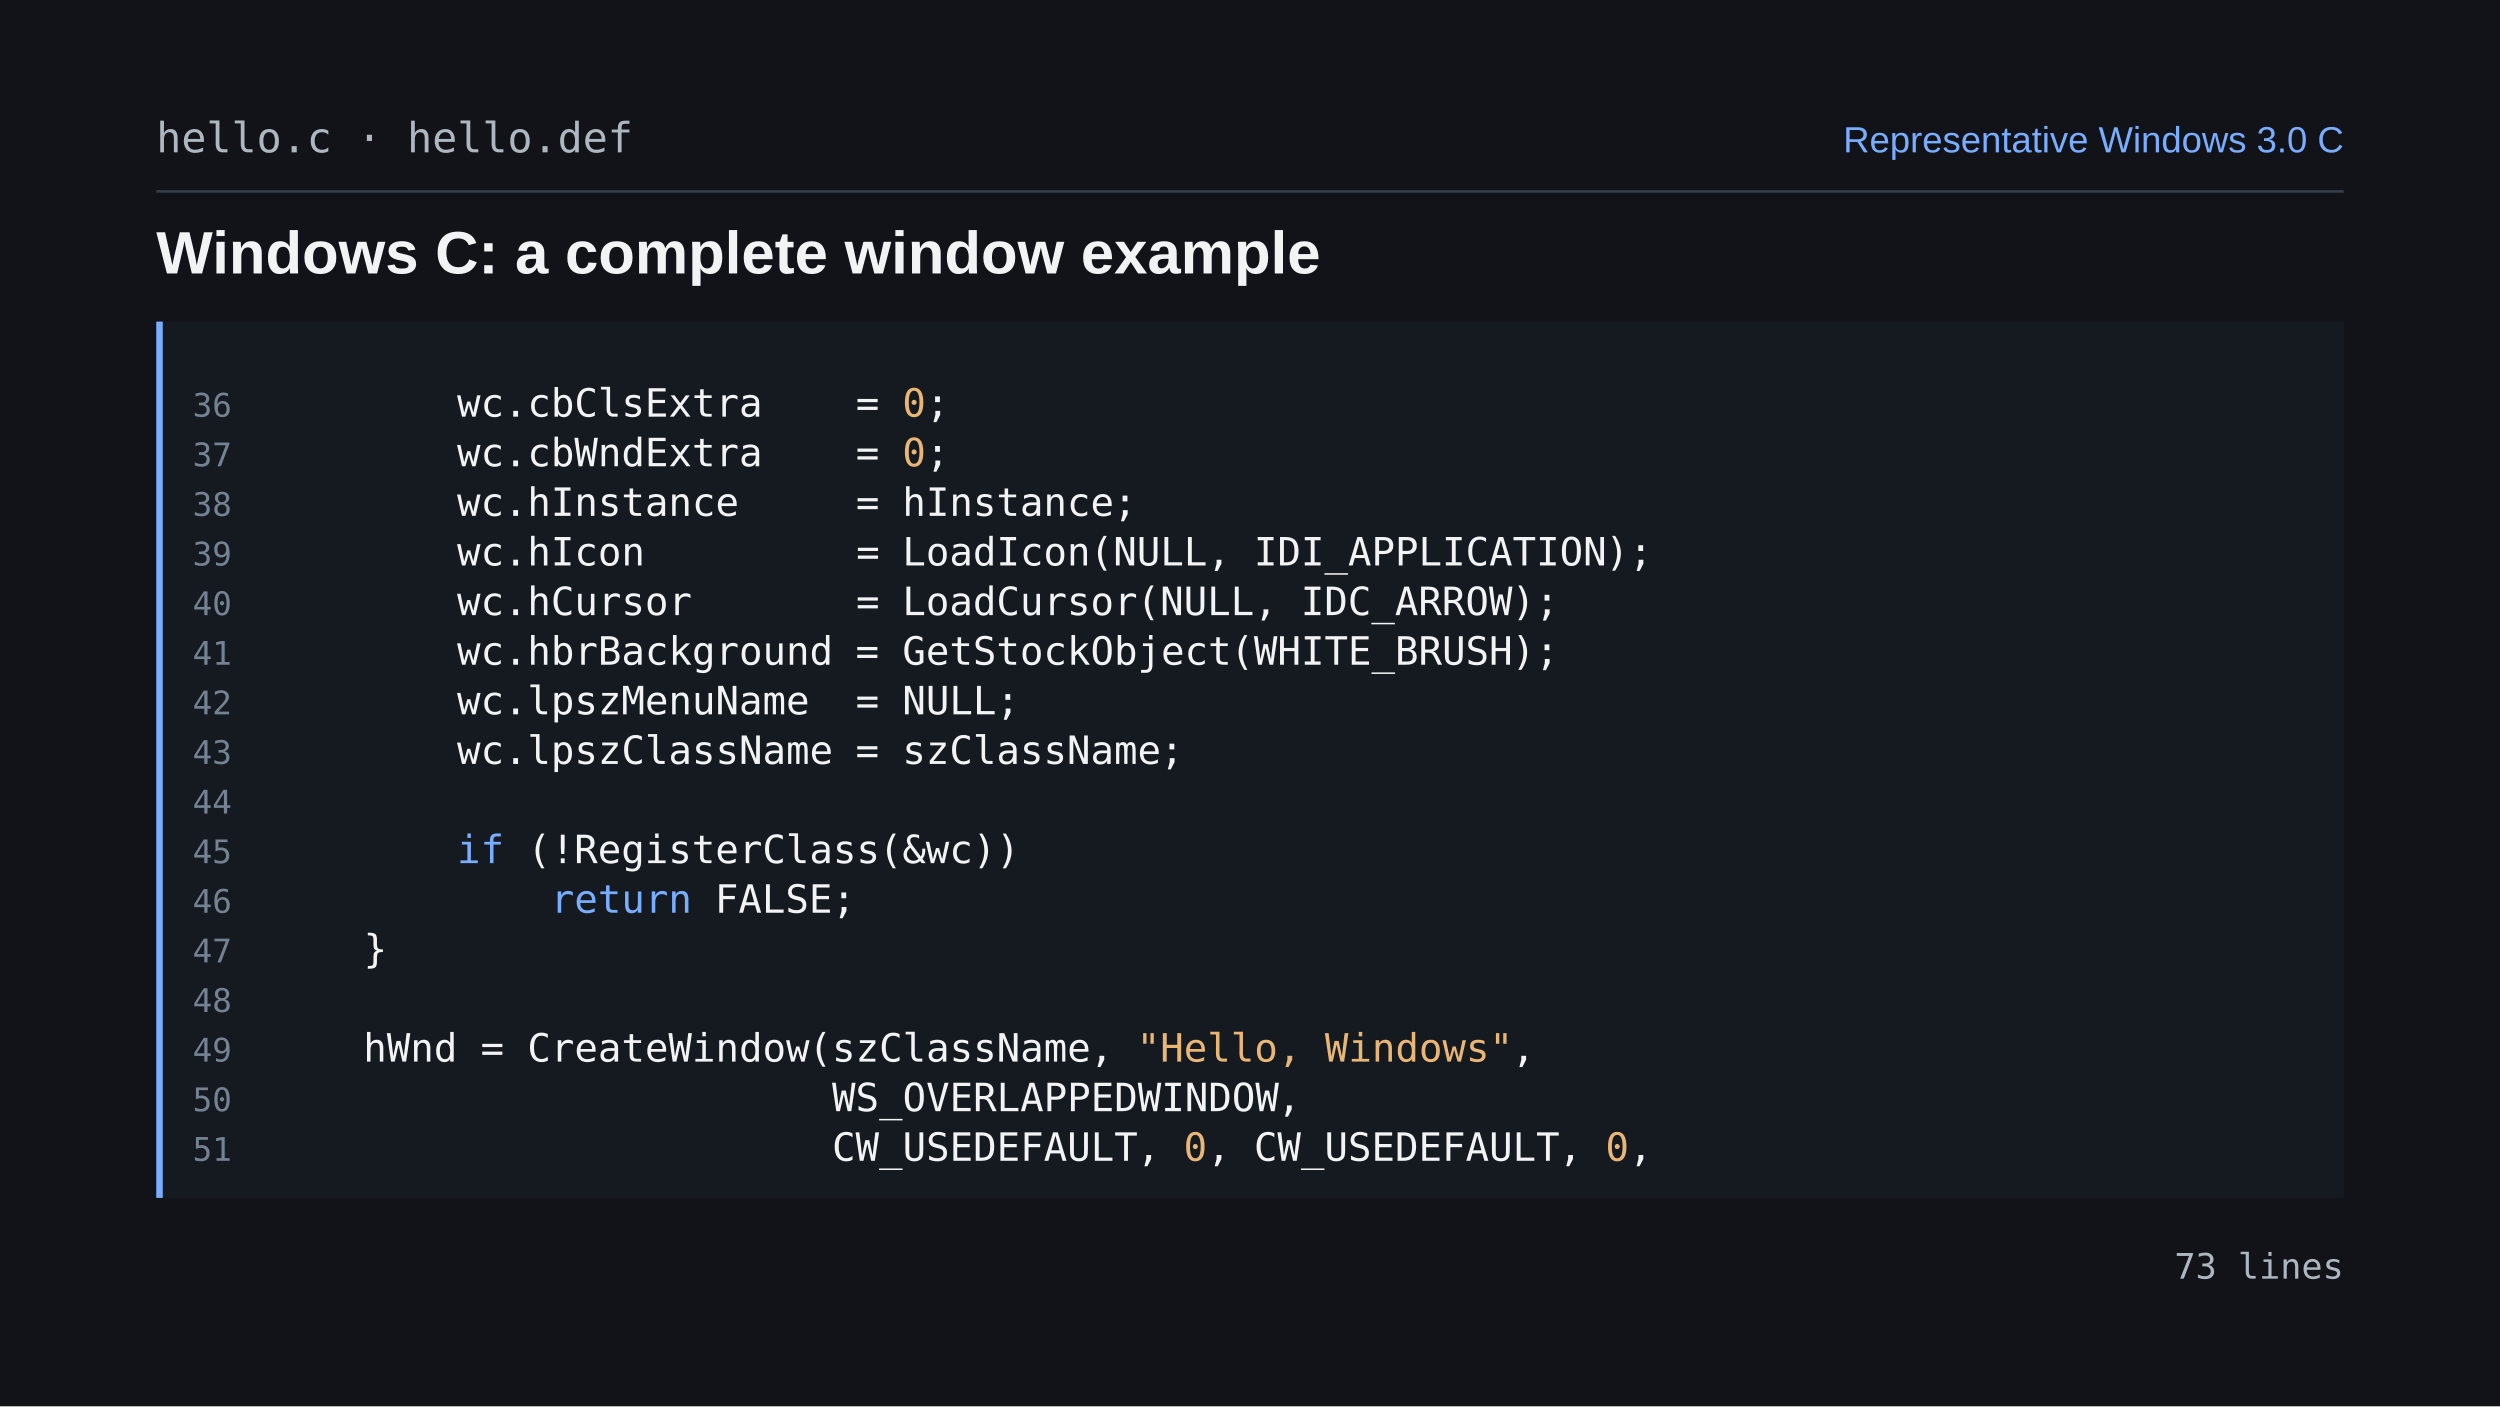
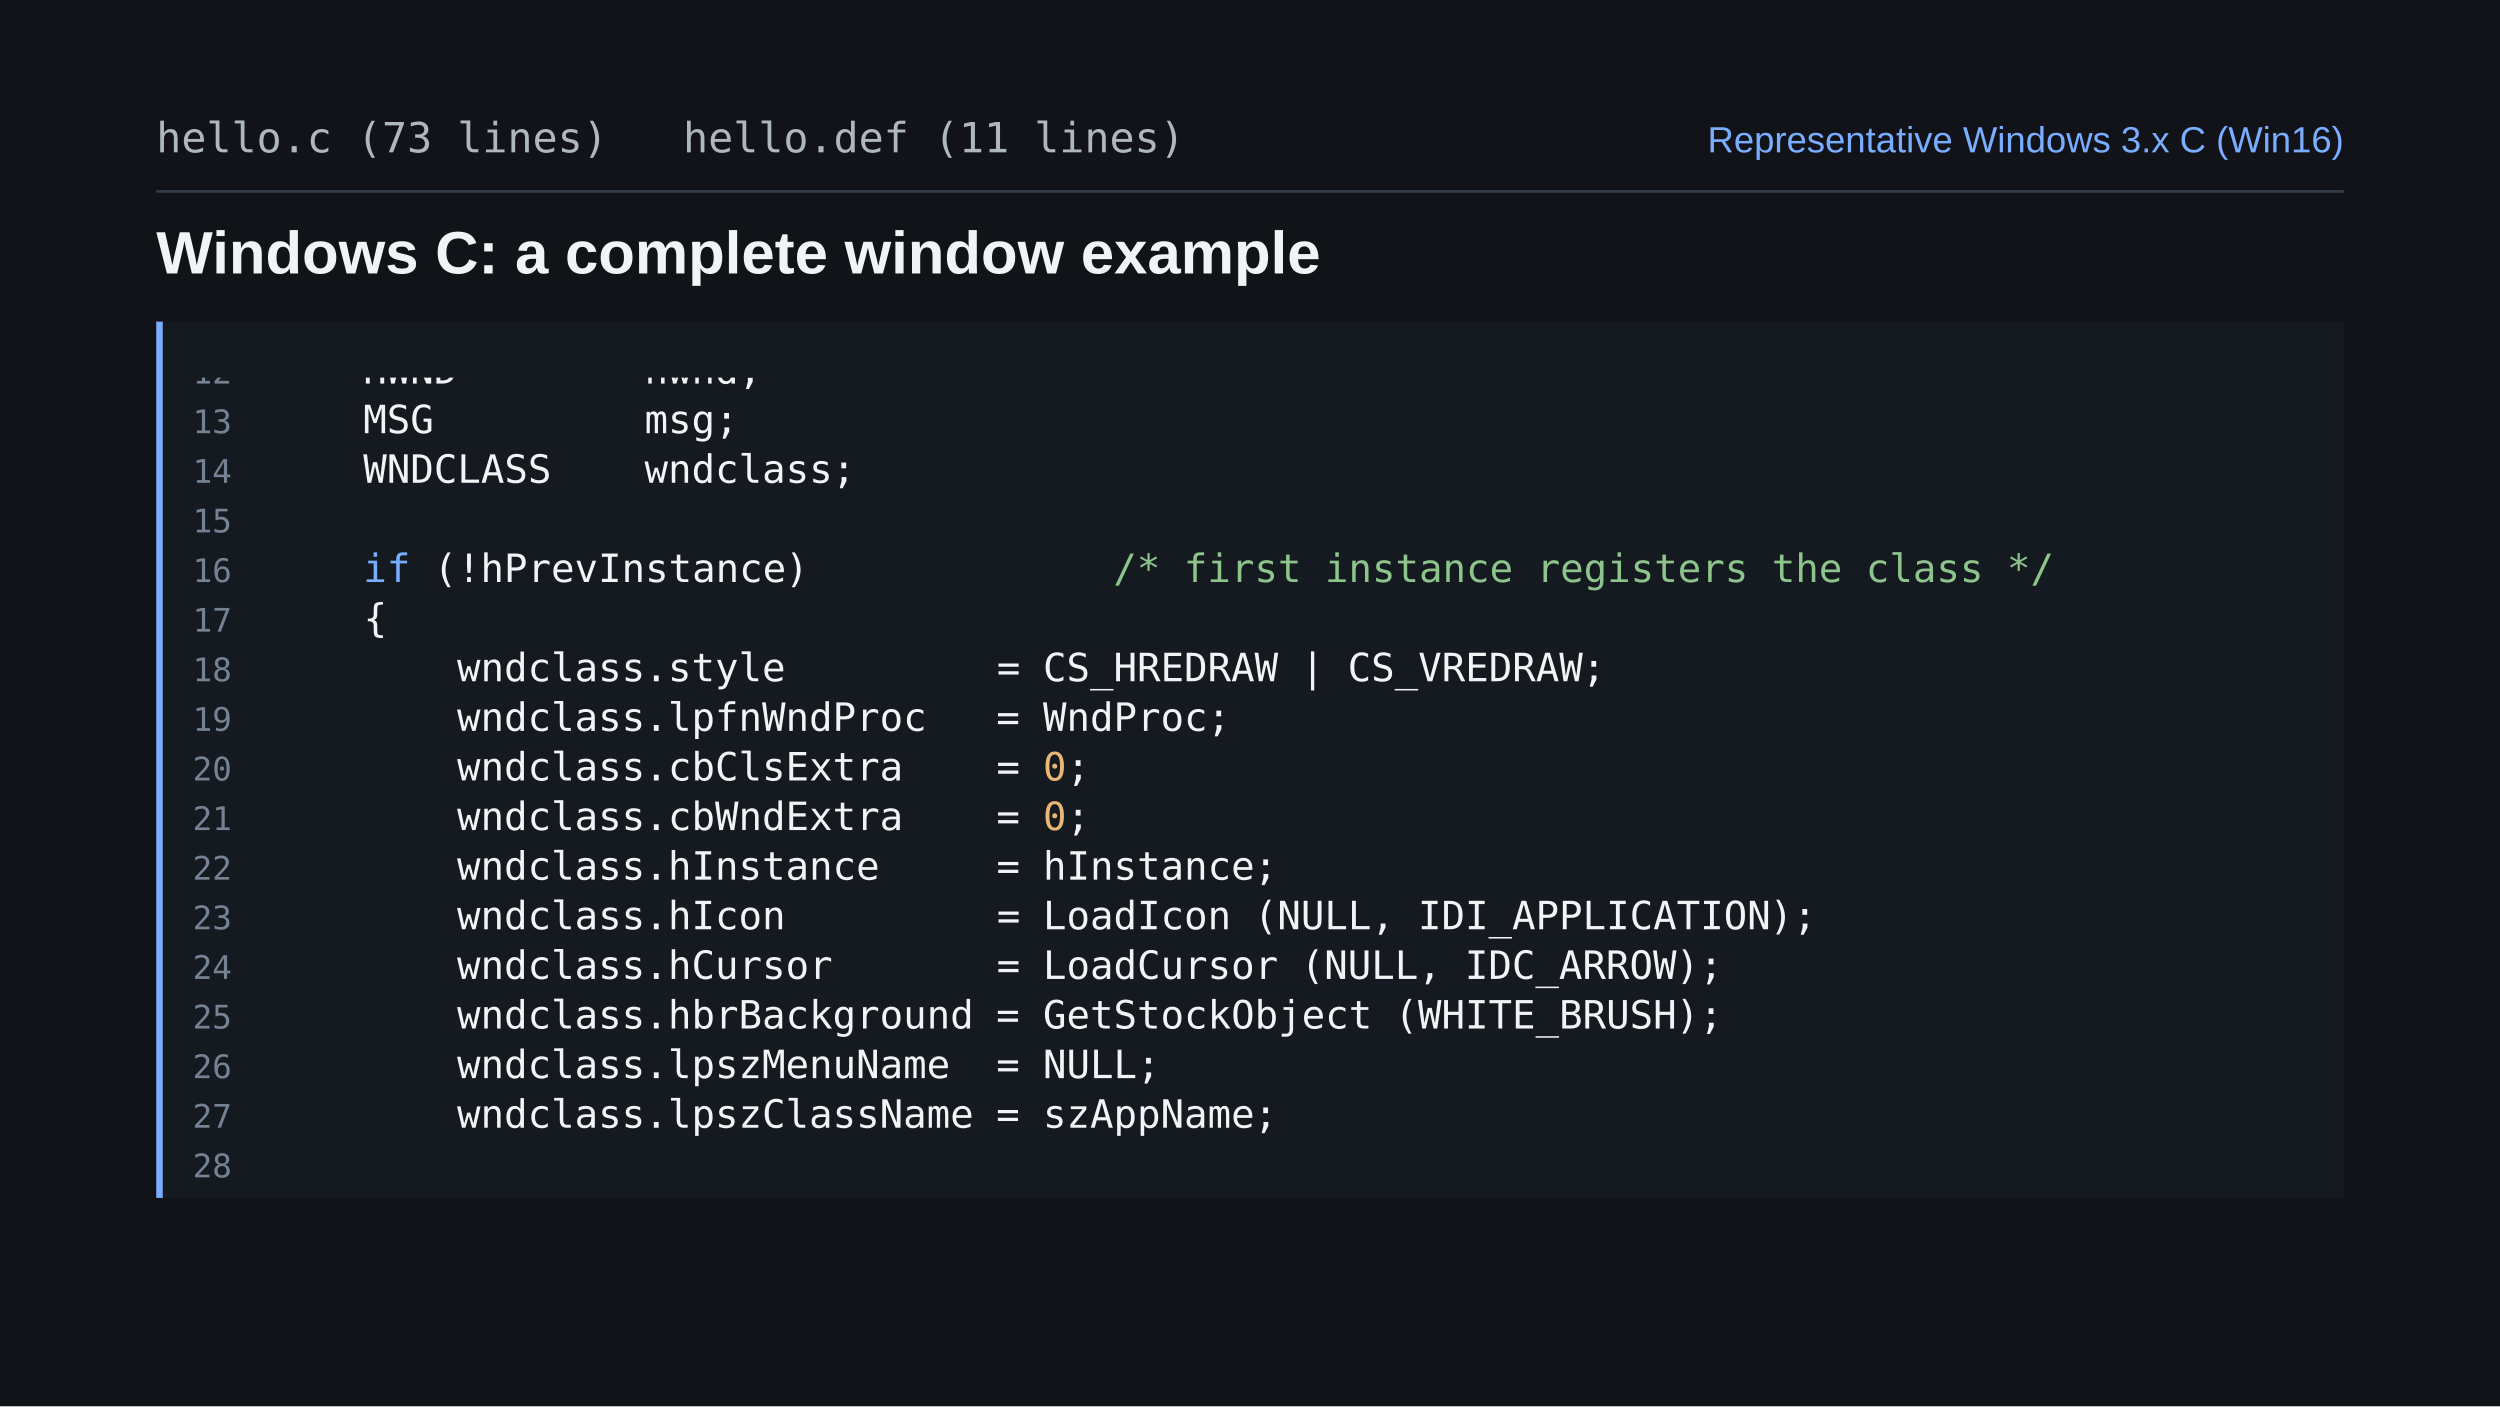
<svg xmlns="http://www.w3.org/2000/svg" width="1920" height="1080" viewBox="0 0 1920 1080" role="img">
  <defs>
    <pattern id="back" width="12" height="12" patternUnits="userSpaceOnUse">
      <path d="M0 6L6 0L12 6L6 12Z" fill="none" stroke="#8fa1c5" stroke-width="1" />
    </pattern>
    <pattern id="felt" width="10" height="10" patternUnits="userSpaceOnUse">
      <path d="M1 2h1M6 7h1" stroke="#ffffff" stroke-opacity=".035" />
    </pattern>
  </defs>
  <rect x="0.00" y="0.00" width="1920.00" height="1080.00" rx="0" fill="#111318" />
-   <text x="120.00" y="117.00" font-family="DejaVu Sans Mono" font-size="32" font-weight="400" fill="#aeb6bf" text-anchor="start" opacity="1" xml:space="preserve">hello.c · hello.def</text>
-   <text x="1800.00" y="117.00" font-family="Liberation Sans" font-size="28" font-weight="400" fill="#79adff" text-anchor="end" opacity="1" xml:space="preserve">Representative Windows 3.0 C</text>
+   <text x="120.00" y="117.00" font-family="DejaVu Sans Mono" font-size="32" font-weight="400" fill="#aeb6bf" text-anchor="start" opacity="1" xml:space="preserve">hello.c (73 lines)   hello.def (11 lines)</text>
+   <text x="1800.00" y="117.00" font-family="Liberation Sans" font-size="28" font-weight="400" fill="#79adff" text-anchor="end" opacity="1" xml:space="preserve">Representative Windows 3.x C (Win16)</text>
  <path d="M120.00 147.00L1800.00 147.00" fill="none" stroke="#343d48" stroke-width="2" />
  <text x="120.00" y="210.00" font-family="Liberation Sans" font-size="46" font-weight="700" fill="#f1f3f5" text-anchor="start" opacity="1" xml:space="preserve">Windows C: a complete window example</text>
  <rect x="120.00" y="247.00" width="1680.00" height="673.00" rx="0" fill="#151a20" />
  <rect x="120.00" y="247.00" width="5.00" height="673.00" rx="0" fill="#79adff" />
-   <text x="163.00" y="320.00" font-family="DejaVu Sans Mono" font-size="25" font-weight="400" fill="#748293" text-anchor="middle" opacity="1" xml:space="preserve">36</text>
-   <text x="207.00" y="320.00" font-family="DejaVu Sans Mono" font-size="30" font-weight="400" fill="#f1f3f5" text-anchor="start" opacity="1" xml:space="preserve">        </text>
-   <text x="351.00" y="320.00" font-family="DejaVu Sans Mono" font-size="30" font-weight="400" fill="#f1f3f5" text-anchor="start" opacity="1" xml:space="preserve">wc</text>
-   <text x="387.00" y="320.00" font-family="DejaVu Sans Mono" font-size="30" font-weight="400" fill="#f1f3f5" text-anchor="start" opacity="1" xml:space="preserve">.</text>
-   <text x="405.00" y="320.00" font-family="DejaVu Sans Mono" font-size="30" font-weight="400" fill="#f1f3f5" text-anchor="start" opacity="1" xml:space="preserve">cbClsExtra</text>
-   <text x="585.00" y="320.00" font-family="DejaVu Sans Mono" font-size="30" font-weight="400" fill="#f1f3f5" text-anchor="start" opacity="1" xml:space="preserve">    = </text>
-   <text x="693.00" y="320.00" font-family="DejaVu Sans Mono" font-size="30" font-weight="400" fill="#eab676" text-anchor="start" opacity="1" xml:space="preserve">0</text>
-   <text x="711.00" y="320.00" font-family="DejaVu Sans Mono" font-size="30" font-weight="400" fill="#f1f3f5" text-anchor="start" opacity="1" xml:space="preserve">;</text>
-   <text x="163.00" y="358.10" font-family="DejaVu Sans Mono" font-size="25" font-weight="400" fill="#748293" text-anchor="middle" opacity="1" xml:space="preserve">37</text>
-   <text x="207.00" y="358.10" font-family="DejaVu Sans Mono" font-size="30" font-weight="400" fill="#f1f3f5" text-anchor="start" opacity="1" xml:space="preserve">        </text>
-   <text x="351.00" y="358.10" font-family="DejaVu Sans Mono" font-size="30" font-weight="400" fill="#f1f3f5" text-anchor="start" opacity="1" xml:space="preserve">wc</text>
-   <text x="387.00" y="358.10" font-family="DejaVu Sans Mono" font-size="30" font-weight="400" fill="#f1f3f5" text-anchor="start" opacity="1" xml:space="preserve">.</text>
-   <text x="405.00" y="358.10" font-family="DejaVu Sans Mono" font-size="30" font-weight="400" fill="#f1f3f5" text-anchor="start" opacity="1" xml:space="preserve">cbWndExtra</text>
-   <text x="585.00" y="358.10" font-family="DejaVu Sans Mono" font-size="30" font-weight="400" fill="#f1f3f5" text-anchor="start" opacity="1" xml:space="preserve">    = </text>
-   <text x="693.00" y="358.10" font-family="DejaVu Sans Mono" font-size="30" font-weight="400" fill="#eab676" text-anchor="start" opacity="1" xml:space="preserve">0</text>
-   <text x="711.00" y="358.10" font-family="DejaVu Sans Mono" font-size="30" font-weight="400" fill="#f1f3f5" text-anchor="start" opacity="1" xml:space="preserve">;</text>
-   <text x="163.00" y="396.20" font-family="DejaVu Sans Mono" font-size="25" font-weight="400" fill="#748293" text-anchor="middle" opacity="1" xml:space="preserve">38</text>
-   <text x="207.00" y="396.20" font-family="DejaVu Sans Mono" font-size="30" font-weight="400" fill="#f1f3f5" text-anchor="start" opacity="1" xml:space="preserve">        </text>
-   <text x="351.00" y="396.20" font-family="DejaVu Sans Mono" font-size="30" font-weight="400" fill="#f1f3f5" text-anchor="start" opacity="1" xml:space="preserve">wc</text>
-   <text x="387.00" y="396.20" font-family="DejaVu Sans Mono" font-size="30" font-weight="400" fill="#f1f3f5" text-anchor="start" opacity="1" xml:space="preserve">.</text>
-   <text x="405.00" y="396.20" font-family="DejaVu Sans Mono" font-size="30" font-weight="400" fill="#f1f3f5" text-anchor="start" opacity="1" xml:space="preserve">hInstance</text>
-   <text x="567.00" y="396.20" font-family="DejaVu Sans Mono" font-size="30" font-weight="400" fill="#f1f3f5" text-anchor="start" opacity="1" xml:space="preserve">     = </text>
-   <text x="693.00" y="396.20" font-family="DejaVu Sans Mono" font-size="30" font-weight="400" fill="#f1f3f5" text-anchor="start" opacity="1" xml:space="preserve">hInstance</text>
-   <text x="855.00" y="396.20" font-family="DejaVu Sans Mono" font-size="30" font-weight="400" fill="#f1f3f5" text-anchor="start" opacity="1" xml:space="preserve">;</text>
-   <text x="163.00" y="434.30" font-family="DejaVu Sans Mono" font-size="25" font-weight="400" fill="#748293" text-anchor="middle" opacity="1" xml:space="preserve">39</text>
-   <text x="207.00" y="434.30" font-family="DejaVu Sans Mono" font-size="30" font-weight="400" fill="#f1f3f5" text-anchor="start" opacity="1" xml:space="preserve">        </text>
-   <text x="351.00" y="434.30" font-family="DejaVu Sans Mono" font-size="30" font-weight="400" fill="#f1f3f5" text-anchor="start" opacity="1" xml:space="preserve">wc</text>
-   <text x="387.00" y="434.30" font-family="DejaVu Sans Mono" font-size="30" font-weight="400" fill="#f1f3f5" text-anchor="start" opacity="1" xml:space="preserve">.</text>
-   <text x="405.00" y="434.30" font-family="DejaVu Sans Mono" font-size="30" font-weight="400" fill="#f1f3f5" text-anchor="start" opacity="1" xml:space="preserve">hIcon</text>
-   <text x="495.00" y="434.30" font-family="DejaVu Sans Mono" font-size="30" font-weight="400" fill="#f1f3f5" text-anchor="start" opacity="1" xml:space="preserve">         = </text>
-   <text x="693.00" y="434.30" font-family="DejaVu Sans Mono" font-size="30" font-weight="400" fill="#f1f3f5" text-anchor="start" opacity="1" xml:space="preserve">LoadIcon</text>
-   <text x="837.00" y="434.30" font-family="DejaVu Sans Mono" font-size="30" font-weight="400" fill="#f1f3f5" text-anchor="start" opacity="1" xml:space="preserve">(</text>
-   <text x="855.00" y="434.30" font-family="DejaVu Sans Mono" font-size="30" font-weight="400" fill="#f1f3f5" text-anchor="start" opacity="1" xml:space="preserve">NULL</text>
-   <text x="927.00" y="434.30" font-family="DejaVu Sans Mono" font-size="30" font-weight="400" fill="#f1f3f5" text-anchor="start" opacity="1" xml:space="preserve">, </text>
-   <text x="963.00" y="434.30" font-family="DejaVu Sans Mono" font-size="30" font-weight="400" fill="#f1f3f5" text-anchor="start" opacity="1" xml:space="preserve">IDI_APPLICATION</text>
-   <text x="1233.00" y="434.30" font-family="DejaVu Sans Mono" font-size="30" font-weight="400" fill="#f1f3f5" text-anchor="start" opacity="1" xml:space="preserve">);</text>
-   <text x="163.00" y="472.40" font-family="DejaVu Sans Mono" font-size="25" font-weight="400" fill="#748293" text-anchor="middle" opacity="1" xml:space="preserve">40</text>
-   <text x="207.00" y="472.40" font-family="DejaVu Sans Mono" font-size="30" font-weight="400" fill="#f1f3f5" text-anchor="start" opacity="1" xml:space="preserve">        </text>
-   <text x="351.00" y="472.40" font-family="DejaVu Sans Mono" font-size="30" font-weight="400" fill="#f1f3f5" text-anchor="start" opacity="1" xml:space="preserve">wc</text>
-   <text x="387.00" y="472.40" font-family="DejaVu Sans Mono" font-size="30" font-weight="400" fill="#f1f3f5" text-anchor="start" opacity="1" xml:space="preserve">.</text>
-   <text x="405.00" y="472.40" font-family="DejaVu Sans Mono" font-size="30" font-weight="400" fill="#f1f3f5" text-anchor="start" opacity="1" xml:space="preserve">hCursor</text>
-   <text x="531.00" y="472.40" font-family="DejaVu Sans Mono" font-size="30" font-weight="400" fill="#f1f3f5" text-anchor="start" opacity="1" xml:space="preserve">       = </text>
-   <text x="693.00" y="472.40" font-family="DejaVu Sans Mono" font-size="30" font-weight="400" fill="#f1f3f5" text-anchor="start" opacity="1" xml:space="preserve">LoadCursor</text>
-   <text x="873.00" y="472.40" font-family="DejaVu Sans Mono" font-size="30" font-weight="400" fill="#f1f3f5" text-anchor="start" opacity="1" xml:space="preserve">(</text>
-   <text x="891.00" y="472.40" font-family="DejaVu Sans Mono" font-size="30" font-weight="400" fill="#f1f3f5" text-anchor="start" opacity="1" xml:space="preserve">NULL</text>
-   <text x="963.00" y="472.40" font-family="DejaVu Sans Mono" font-size="30" font-weight="400" fill="#f1f3f5" text-anchor="start" opacity="1" xml:space="preserve">, </text>
-   <text x="999.00" y="472.40" font-family="DejaVu Sans Mono" font-size="30" font-weight="400" fill="#f1f3f5" text-anchor="start" opacity="1" xml:space="preserve">IDC_ARROW</text>
-   <text x="1161.00" y="472.40" font-family="DejaVu Sans Mono" font-size="30" font-weight="400" fill="#f1f3f5" text-anchor="start" opacity="1" xml:space="preserve">);</text>
-   <text x="163.00" y="510.50" font-family="DejaVu Sans Mono" font-size="25" font-weight="400" fill="#748293" text-anchor="middle" opacity="1" xml:space="preserve">41</text>
-   <text x="207.00" y="510.50" font-family="DejaVu Sans Mono" font-size="30" font-weight="400" fill="#f1f3f5" text-anchor="start" opacity="1" xml:space="preserve">        </text>
-   <text x="351.00" y="510.50" font-family="DejaVu Sans Mono" font-size="30" font-weight="400" fill="#f1f3f5" text-anchor="start" opacity="1" xml:space="preserve">wc</text>
-   <text x="387.00" y="510.50" font-family="DejaVu Sans Mono" font-size="30" font-weight="400" fill="#f1f3f5" text-anchor="start" opacity="1" xml:space="preserve">.</text>
-   <text x="405.00" y="510.50" font-family="DejaVu Sans Mono" font-size="30" font-weight="400" fill="#f1f3f5" text-anchor="start" opacity="1" xml:space="preserve">hbrBackground</text>
-   <text x="639.00" y="510.50" font-family="DejaVu Sans Mono" font-size="30" font-weight="400" fill="#f1f3f5" text-anchor="start" opacity="1" xml:space="preserve"> = </text>
-   <text x="693.00" y="510.50" font-family="DejaVu Sans Mono" font-size="30" font-weight="400" fill="#f1f3f5" text-anchor="start" opacity="1" xml:space="preserve">GetStockObject</text>
-   <text x="945.00" y="510.50" font-family="DejaVu Sans Mono" font-size="30" font-weight="400" fill="#f1f3f5" text-anchor="start" opacity="1" xml:space="preserve">(</text>
-   <text x="963.00" y="510.50" font-family="DejaVu Sans Mono" font-size="30" font-weight="400" fill="#f1f3f5" text-anchor="start" opacity="1" xml:space="preserve">WHITE_BRUSH</text>
-   <text x="1161.00" y="510.50" font-family="DejaVu Sans Mono" font-size="30" font-weight="400" fill="#f1f3f5" text-anchor="start" opacity="1" xml:space="preserve">);</text>
-   <text x="163.00" y="548.60" font-family="DejaVu Sans Mono" font-size="25" font-weight="400" fill="#748293" text-anchor="middle" opacity="1" xml:space="preserve">42</text>
-   <text x="207.00" y="548.60" font-family="DejaVu Sans Mono" font-size="30" font-weight="400" fill="#f1f3f5" text-anchor="start" opacity="1" xml:space="preserve">        </text>
-   <text x="351.00" y="548.60" font-family="DejaVu Sans Mono" font-size="30" font-weight="400" fill="#f1f3f5" text-anchor="start" opacity="1" xml:space="preserve">wc</text>
-   <text x="387.00" y="548.60" font-family="DejaVu Sans Mono" font-size="30" font-weight="400" fill="#f1f3f5" text-anchor="start" opacity="1" xml:space="preserve">.</text>
-   <text x="405.00" y="548.60" font-family="DejaVu Sans Mono" font-size="30" font-weight="400" fill="#f1f3f5" text-anchor="start" opacity="1" xml:space="preserve">lpszMenuName</text>
-   <text x="621.00" y="548.60" font-family="DejaVu Sans Mono" font-size="30" font-weight="400" fill="#f1f3f5" text-anchor="start" opacity="1" xml:space="preserve">  = </text>
-   <text x="693.00" y="548.60" font-family="DejaVu Sans Mono" font-size="30" font-weight="400" fill="#f1f3f5" text-anchor="start" opacity="1" xml:space="preserve">NULL</text>
-   <text x="765.00" y="548.60" font-family="DejaVu Sans Mono" font-size="30" font-weight="400" fill="#f1f3f5" text-anchor="start" opacity="1" xml:space="preserve">;</text>
-   <text x="163.00" y="586.70" font-family="DejaVu Sans Mono" font-size="25" font-weight="400" fill="#748293" text-anchor="middle" opacity="1" xml:space="preserve">43</text>
-   <text x="207.00" y="586.70" font-family="DejaVu Sans Mono" font-size="30" font-weight="400" fill="#f1f3f5" text-anchor="start" opacity="1" xml:space="preserve">        </text>
-   <text x="351.00" y="586.70" font-family="DejaVu Sans Mono" font-size="30" font-weight="400" fill="#f1f3f5" text-anchor="start" opacity="1" xml:space="preserve">wc</text>
-   <text x="387.00" y="586.70" font-family="DejaVu Sans Mono" font-size="30" font-weight="400" fill="#f1f3f5" text-anchor="start" opacity="1" xml:space="preserve">.</text>
-   <text x="405.00" y="586.70" font-family="DejaVu Sans Mono" font-size="30" font-weight="400" fill="#f1f3f5" text-anchor="start" opacity="1" xml:space="preserve">lpszClassName</text>
-   <text x="639.00" y="586.70" font-family="DejaVu Sans Mono" font-size="30" font-weight="400" fill="#f1f3f5" text-anchor="start" opacity="1" xml:space="preserve"> = </text>
-   <text x="693.00" y="586.70" font-family="DejaVu Sans Mono" font-size="30" font-weight="400" fill="#f1f3f5" text-anchor="start" opacity="1" xml:space="preserve">szClassName</text>
-   <text x="891.00" y="586.70" font-family="DejaVu Sans Mono" font-size="30" font-weight="400" fill="#f1f3f5" text-anchor="start" opacity="1" xml:space="preserve">;</text>
-   <text x="163.00" y="624.80" font-family="DejaVu Sans Mono" font-size="25" font-weight="400" fill="#748293" text-anchor="middle" opacity="1" xml:space="preserve">44</text>
-   <text x="163.00" y="662.90" font-family="DejaVu Sans Mono" font-size="25" font-weight="400" fill="#748293" text-anchor="middle" opacity="1" xml:space="preserve">45</text>
-   <text x="207.00" y="662.90" font-family="DejaVu Sans Mono" font-size="30" font-weight="400" fill="#f1f3f5" text-anchor="start" opacity="1" xml:space="preserve">        </text>
-   <text x="351.00" y="662.90" font-family="DejaVu Sans Mono" font-size="30" font-weight="400" fill="#79adff" text-anchor="start" opacity="1" xml:space="preserve">if</text>
-   <text x="387.00" y="662.90" font-family="DejaVu Sans Mono" font-size="30" font-weight="400" fill="#f1f3f5" text-anchor="start" opacity="1" xml:space="preserve"> (!</text>
-   <text x="441.00" y="662.90" font-family="DejaVu Sans Mono" font-size="30" font-weight="400" fill="#f1f3f5" text-anchor="start" opacity="1" xml:space="preserve">RegisterClass</text>
-   <text x="675.00" y="662.90" font-family="DejaVu Sans Mono" font-size="30" font-weight="400" fill="#f1f3f5" text-anchor="start" opacity="1" xml:space="preserve">(&amp;</text>
-   <text x="711.00" y="662.90" font-family="DejaVu Sans Mono" font-size="30" font-weight="400" fill="#f1f3f5" text-anchor="start" opacity="1" xml:space="preserve">wc</text>
-   <text x="747.00" y="662.90" font-family="DejaVu Sans Mono" font-size="30" font-weight="400" fill="#f1f3f5" text-anchor="start" opacity="1" xml:space="preserve">))</text>
-   <text x="163.00" y="701.00" font-family="DejaVu Sans Mono" font-size="25" font-weight="400" fill="#748293" text-anchor="middle" opacity="1" xml:space="preserve">46</text>
-   <text x="207.00" y="701.00" font-family="DejaVu Sans Mono" font-size="30" font-weight="400" fill="#f1f3f5" text-anchor="start" opacity="1" xml:space="preserve">            </text>
-   <text x="423.00" y="701.00" font-family="DejaVu Sans Mono" font-size="30" font-weight="400" fill="#79adff" text-anchor="start" opacity="1" xml:space="preserve">return</text>
-   <text x="531.00" y="701.00" font-family="DejaVu Sans Mono" font-size="30" font-weight="400" fill="#f1f3f5" text-anchor="start" opacity="1" xml:space="preserve"> </text>
-   <text x="549.00" y="701.00" font-family="DejaVu Sans Mono" font-size="30" font-weight="400" fill="#f1f3f5" text-anchor="start" opacity="1" xml:space="preserve">FALSE</text>
-   <text x="639.00" y="701.00" font-family="DejaVu Sans Mono" font-size="30" font-weight="400" fill="#f1f3f5" text-anchor="start" opacity="1" xml:space="preserve">;</text>
-   <text x="163.00" y="739.10" font-family="DejaVu Sans Mono" font-size="25" font-weight="400" fill="#748293" text-anchor="middle" opacity="1" xml:space="preserve">47</text>
-   <text x="207.00" y="739.10" font-family="DejaVu Sans Mono" font-size="30" font-weight="400" fill="#f1f3f5" text-anchor="start" opacity="1" xml:space="preserve">    }</text>
-   <text x="163.00" y="777.20" font-family="DejaVu Sans Mono" font-size="25" font-weight="400" fill="#748293" text-anchor="middle" opacity="1" xml:space="preserve">48</text>
-   <text x="163.00" y="815.30" font-family="DejaVu Sans Mono" font-size="25" font-weight="400" fill="#748293" text-anchor="middle" opacity="1" xml:space="preserve">49</text>
-   <text x="207.00" y="815.30" font-family="DejaVu Sans Mono" font-size="30" font-weight="400" fill="#f1f3f5" text-anchor="start" opacity="1" xml:space="preserve">    </text>
-   <text x="279.00" y="815.30" font-family="DejaVu Sans Mono" font-size="30" font-weight="400" fill="#f1f3f5" text-anchor="start" opacity="1" xml:space="preserve">hWnd</text>
-   <text x="351.00" y="815.30" font-family="DejaVu Sans Mono" font-size="30" font-weight="400" fill="#f1f3f5" text-anchor="start" opacity="1" xml:space="preserve"> = </text>
-   <text x="405.00" y="815.30" font-family="DejaVu Sans Mono" font-size="30" font-weight="400" fill="#f1f3f5" text-anchor="start" opacity="1" xml:space="preserve">CreateWindow</text>
-   <text x="621.00" y="815.30" font-family="DejaVu Sans Mono" font-size="30" font-weight="400" fill="#f1f3f5" text-anchor="start" opacity="1" xml:space="preserve">(</text>
-   <text x="639.00" y="815.30" font-family="DejaVu Sans Mono" font-size="30" font-weight="400" fill="#f1f3f5" text-anchor="start" opacity="1" xml:space="preserve">szClassName</text>
-   <text x="837.00" y="815.30" font-family="DejaVu Sans Mono" font-size="30" font-weight="400" fill="#f1f3f5" text-anchor="start" opacity="1" xml:space="preserve">, </text>
-   <text x="873.00" y="815.30" font-family="DejaVu Sans Mono" font-size="30" font-weight="400" fill="#eab676" text-anchor="start" opacity="1" xml:space="preserve">"Hello, Windows"</text>
-   <text x="1161.00" y="815.30" font-family="DejaVu Sans Mono" font-size="30" font-weight="400" fill="#f1f3f5" text-anchor="start" opacity="1" xml:space="preserve">,</text>
-   <text x="163.00" y="853.40" font-family="DejaVu Sans Mono" font-size="25" font-weight="400" fill="#748293" text-anchor="middle" opacity="1" xml:space="preserve">50</text>
-   <text x="207.00" y="853.40" font-family="DejaVu Sans Mono" font-size="30" font-weight="400" fill="#f1f3f5" text-anchor="start" opacity="1" xml:space="preserve">                        </text>
-   <text x="639.00" y="853.40" font-family="DejaVu Sans Mono" font-size="30" font-weight="400" fill="#f1f3f5" text-anchor="start" opacity="1" xml:space="preserve">WS_OVERLAPPEDWINDOW</text>
-   <text x="981.00" y="853.40" font-family="DejaVu Sans Mono" font-size="30" font-weight="400" fill="#f1f3f5" text-anchor="start" opacity="1" xml:space="preserve">,</text>
-   <text x="163.00" y="891.50" font-family="DejaVu Sans Mono" font-size="25" font-weight="400" fill="#748293" text-anchor="middle" opacity="1" xml:space="preserve">51</text>
-   <text x="207.00" y="891.50" font-family="DejaVu Sans Mono" font-size="30" font-weight="400" fill="#f1f3f5" text-anchor="start" opacity="1" xml:space="preserve">                        </text>
-   <text x="639.00" y="891.50" font-family="DejaVu Sans Mono" font-size="30" font-weight="400" fill="#f1f3f5" text-anchor="start" opacity="1" xml:space="preserve">CW_USEDEFAULT</text>
-   <text x="873.00" y="891.50" font-family="DejaVu Sans Mono" font-size="30" font-weight="400" fill="#f1f3f5" text-anchor="start" opacity="1" xml:space="preserve">, </text>
-   <text x="909.00" y="891.50" font-family="DejaVu Sans Mono" font-size="30" font-weight="400" fill="#eab676" text-anchor="start" opacity="1" xml:space="preserve">0</text>
-   <text x="927.00" y="891.50" font-family="DejaVu Sans Mono" font-size="30" font-weight="400" fill="#f1f3f5" text-anchor="start" opacity="1" xml:space="preserve">, </text>
-   <text x="963.00" y="891.50" font-family="DejaVu Sans Mono" font-size="30" font-weight="400" fill="#f1f3f5" text-anchor="start" opacity="1" xml:space="preserve">CW_USEDEFAULT</text>
-   <text x="1197.00" y="891.50" font-family="DejaVu Sans Mono" font-size="30" font-weight="400" fill="#f1f3f5" text-anchor="start" opacity="1" xml:space="preserve">, </text>
-   <text x="1233.00" y="891.50" font-family="DejaVu Sans Mono" font-size="30" font-weight="400" fill="#eab676" text-anchor="start" opacity="1" xml:space="preserve">0</text>
-   <text x="1251.00" y="891.50" font-family="DejaVu Sans Mono" font-size="30" font-weight="400" fill="#f1f3f5" text-anchor="start" opacity="1" xml:space="preserve">,</text>
-   <text x="1800.00" y="982.00" font-family="DejaVu Sans Mono" font-size="27" font-weight="400" fill="#aeb6bf" text-anchor="end" opacity="1" xml:space="preserve">73 lines</text>
+   <clipPath id="view">
+     <rect x="125" y="290" width="1675" height="615" />
+   </clipPath>
+   <g clip-path="url(#view)">
+     <text x="163.00" y="294.60" font-family="DejaVu Sans Mono" font-size="25" font-weight="400" fill="#748293" text-anchor="middle" opacity="1" xml:space="preserve">12</text>
+     <text x="207.00" y="294.60" font-family="DejaVu Sans Mono" font-size="30" font-weight="400" fill="#f1f3f5" text-anchor="start" opacity="1" xml:space="preserve">    </text>
+     <text x="279.00" y="294.60" font-family="DejaVu Sans Mono" font-size="30" font-weight="400" fill="#f1f3f5" text-anchor="start" opacity="1" xml:space="preserve">HWND</text>
+     <text x="351.00" y="294.60" font-family="DejaVu Sans Mono" font-size="30" font-weight="400" fill="#f1f3f5" text-anchor="start" opacity="1" xml:space="preserve">        </text>
+     <text x="495.00" y="294.60" font-family="DejaVu Sans Mono" font-size="30" font-weight="400" fill="#f1f3f5" text-anchor="start" opacity="1" xml:space="preserve">hwnd</text>
+     <text x="567.00" y="294.60" font-family="DejaVu Sans Mono" font-size="30" font-weight="400" fill="#f1f3f5" text-anchor="start" opacity="1" xml:space="preserve">;</text>
+     <text x="163.00" y="332.70" font-family="DejaVu Sans Mono" font-size="25" font-weight="400" fill="#748293" text-anchor="middle" opacity="1" xml:space="preserve">13</text>
+     <text x="207.00" y="332.70" font-family="DejaVu Sans Mono" font-size="30" font-weight="400" fill="#f1f3f5" text-anchor="start" opacity="1" xml:space="preserve">    </text>
+     <text x="279.00" y="332.70" font-family="DejaVu Sans Mono" font-size="30" font-weight="400" fill="#f1f3f5" text-anchor="start" opacity="1" xml:space="preserve">MSG</text>
+     <text x="333.00" y="332.70" font-family="DejaVu Sans Mono" font-size="30" font-weight="400" fill="#f1f3f5" text-anchor="start" opacity="1" xml:space="preserve">         </text>
+     <text x="495.00" y="332.70" font-family="DejaVu Sans Mono" font-size="30" font-weight="400" fill="#f1f3f5" text-anchor="start" opacity="1" xml:space="preserve">msg</text>
+     <text x="549.00" y="332.70" font-family="DejaVu Sans Mono" font-size="30" font-weight="400" fill="#f1f3f5" text-anchor="start" opacity="1" xml:space="preserve">;</text>
+     <text x="163.00" y="370.80" font-family="DejaVu Sans Mono" font-size="25" font-weight="400" fill="#748293" text-anchor="middle" opacity="1" xml:space="preserve">14</text>
+     <text x="207.00" y="370.80" font-family="DejaVu Sans Mono" font-size="30" font-weight="400" fill="#f1f3f5" text-anchor="start" opacity="1" xml:space="preserve">    </text>
+     <text x="279.00" y="370.80" font-family="DejaVu Sans Mono" font-size="30" font-weight="400" fill="#f1f3f5" text-anchor="start" opacity="1" xml:space="preserve">WNDCLASS</text>
+     <text x="423.00" y="370.80" font-family="DejaVu Sans Mono" font-size="30" font-weight="400" fill="#f1f3f5" text-anchor="start" opacity="1" xml:space="preserve">    </text>
+     <text x="495.00" y="370.80" font-family="DejaVu Sans Mono" font-size="30" font-weight="400" fill="#f1f3f5" text-anchor="start" opacity="1" xml:space="preserve">wndclass</text>
+     <text x="639.00" y="370.80" font-family="DejaVu Sans Mono" font-size="30" font-weight="400" fill="#f1f3f5" text-anchor="start" opacity="1" xml:space="preserve">;</text>
+     <text x="163.00" y="408.90" font-family="DejaVu Sans Mono" font-size="25" font-weight="400" fill="#748293" text-anchor="middle" opacity="1" xml:space="preserve">15</text>
+     <text x="163.00" y="447.00" font-family="DejaVu Sans Mono" font-size="25" font-weight="400" fill="#748293" text-anchor="middle" opacity="1" xml:space="preserve">16</text>
+     <text x="207.00" y="447.00" font-family="DejaVu Sans Mono" font-size="30" font-weight="400" fill="#f1f3f5" text-anchor="start" opacity="1" xml:space="preserve">    </text>
+     <text x="279.00" y="447.00" font-family="DejaVu Sans Mono" font-size="30" font-weight="400" fill="#79adff" text-anchor="start" opacity="1" xml:space="preserve">if</text>
+     <text x="315.00" y="447.00" font-family="DejaVu Sans Mono" font-size="30" font-weight="400" fill="#f1f3f5" text-anchor="start" opacity="1" xml:space="preserve"> (!</text>
+     <text x="369.00" y="447.00" font-family="DejaVu Sans Mono" font-size="30" font-weight="400" fill="#f1f3f5" text-anchor="start" opacity="1" xml:space="preserve">hPrevInstance</text>
+     <text x="603.00" y="447.00" font-family="DejaVu Sans Mono" font-size="30" font-weight="400" fill="#f1f3f5" text-anchor="start" opacity="1" xml:space="preserve">)             </text>
+     <text x="855.00" y="447.00" font-family="DejaVu Sans Mono" font-size="30" font-weight="400" fill="#8dc48c" text-anchor="start" opacity="1" xml:space="preserve">/* first instance registers the class */</text>
+     <text x="163.00" y="485.10" font-family="DejaVu Sans Mono" font-size="25" font-weight="400" fill="#748293" text-anchor="middle" opacity="1" xml:space="preserve">17</text>
+     <text x="207.00" y="485.10" font-family="DejaVu Sans Mono" font-size="30" font-weight="400" fill="#f1f3f5" text-anchor="start" opacity="1" xml:space="preserve">    {</text>
+     <text x="163.00" y="523.20" font-family="DejaVu Sans Mono" font-size="25" font-weight="400" fill="#748293" text-anchor="middle" opacity="1" xml:space="preserve">18</text>
+     <text x="207.00" y="523.20" font-family="DejaVu Sans Mono" font-size="30" font-weight="400" fill="#f1f3f5" text-anchor="start" opacity="1" xml:space="preserve">        </text>
+     <text x="351.00" y="523.20" font-family="DejaVu Sans Mono" font-size="30" font-weight="400" fill="#f1f3f5" text-anchor="start" opacity="1" xml:space="preserve">wndclass</text>
+     <text x="495.00" y="523.20" font-family="DejaVu Sans Mono" font-size="30" font-weight="400" fill="#f1f3f5" text-anchor="start" opacity="1" xml:space="preserve">.</text>
+     <text x="513.00" y="523.20" font-family="DejaVu Sans Mono" font-size="30" font-weight="400" fill="#f1f3f5" text-anchor="start" opacity="1" xml:space="preserve">style</text>
+     <text x="603.00" y="523.20" font-family="DejaVu Sans Mono" font-size="30" font-weight="400" fill="#f1f3f5" text-anchor="start" opacity="1" xml:space="preserve">         = </text>
+     <text x="801.00" y="523.20" font-family="DejaVu Sans Mono" font-size="30" font-weight="400" fill="#f1f3f5" text-anchor="start" opacity="1" xml:space="preserve">CS_HREDRAW</text>
+     <text x="981.00" y="523.20" font-family="DejaVu Sans Mono" font-size="30" font-weight="400" fill="#f1f3f5" text-anchor="start" opacity="1" xml:space="preserve"> | </text>
+     <text x="1035.00" y="523.20" font-family="DejaVu Sans Mono" font-size="30" font-weight="400" fill="#f1f3f5" text-anchor="start" opacity="1" xml:space="preserve">CS_VREDRAW</text>
+     <text x="1215.00" y="523.20" font-family="DejaVu Sans Mono" font-size="30" font-weight="400" fill="#f1f3f5" text-anchor="start" opacity="1" xml:space="preserve">;</text>
+     <text x="163.00" y="561.30" font-family="DejaVu Sans Mono" font-size="25" font-weight="400" fill="#748293" text-anchor="middle" opacity="1" xml:space="preserve">19</text>
+     <text x="207.00" y="561.30" font-family="DejaVu Sans Mono" font-size="30" font-weight="400" fill="#f1f3f5" text-anchor="start" opacity="1" xml:space="preserve">        </text>
+     <text x="351.00" y="561.30" font-family="DejaVu Sans Mono" font-size="30" font-weight="400" fill="#f1f3f5" text-anchor="start" opacity="1" xml:space="preserve">wndclass</text>
+     <text x="495.00" y="561.30" font-family="DejaVu Sans Mono" font-size="30" font-weight="400" fill="#f1f3f5" text-anchor="start" opacity="1" xml:space="preserve">.</text>
+     <text x="513.00" y="561.30" font-family="DejaVu Sans Mono" font-size="30" font-weight="400" fill="#f1f3f5" text-anchor="start" opacity="1" xml:space="preserve">lpfnWndProc</text>
+     <text x="711.00" y="561.30" font-family="DejaVu Sans Mono" font-size="30" font-weight="400" fill="#f1f3f5" text-anchor="start" opacity="1" xml:space="preserve">   = </text>
+     <text x="801.00" y="561.30" font-family="DejaVu Sans Mono" font-size="30" font-weight="400" fill="#f1f3f5" text-anchor="start" opacity="1" xml:space="preserve">WndProc</text>
+     <text x="927.00" y="561.30" font-family="DejaVu Sans Mono" font-size="30" font-weight="400" fill="#f1f3f5" text-anchor="start" opacity="1" xml:space="preserve">;</text>
+     <text x="163.00" y="599.40" font-family="DejaVu Sans Mono" font-size="25" font-weight="400" fill="#748293" text-anchor="middle" opacity="1" xml:space="preserve">20</text>
+     <text x="207.00" y="599.40" font-family="DejaVu Sans Mono" font-size="30" font-weight="400" fill="#f1f3f5" text-anchor="start" opacity="1" xml:space="preserve">        </text>
+     <text x="351.00" y="599.40" font-family="DejaVu Sans Mono" font-size="30" font-weight="400" fill="#f1f3f5" text-anchor="start" opacity="1" xml:space="preserve">wndclass</text>
+     <text x="495.00" y="599.40" font-family="DejaVu Sans Mono" font-size="30" font-weight="400" fill="#f1f3f5" text-anchor="start" opacity="1" xml:space="preserve">.</text>
+     <text x="513.00" y="599.40" font-family="DejaVu Sans Mono" font-size="30" font-weight="400" fill="#f1f3f5" text-anchor="start" opacity="1" xml:space="preserve">cbClsExtra</text>
+     <text x="693.00" y="599.40" font-family="DejaVu Sans Mono" font-size="30" font-weight="400" fill="#f1f3f5" text-anchor="start" opacity="1" xml:space="preserve">    = </text>
+     <text x="801.00" y="599.40" font-family="DejaVu Sans Mono" font-size="30" font-weight="400" fill="#eab676" text-anchor="start" opacity="1" xml:space="preserve">0</text>
+     <text x="819.00" y="599.40" font-family="DejaVu Sans Mono" font-size="30" font-weight="400" fill="#f1f3f5" text-anchor="start" opacity="1" xml:space="preserve">;</text>
+     <text x="163.00" y="637.50" font-family="DejaVu Sans Mono" font-size="25" font-weight="400" fill="#748293" text-anchor="middle" opacity="1" xml:space="preserve">21</text>
+     <text x="207.00" y="637.50" font-family="DejaVu Sans Mono" font-size="30" font-weight="400" fill="#f1f3f5" text-anchor="start" opacity="1" xml:space="preserve">        </text>
+     <text x="351.00" y="637.50" font-family="DejaVu Sans Mono" font-size="30" font-weight="400" fill="#f1f3f5" text-anchor="start" opacity="1" xml:space="preserve">wndclass</text>
+     <text x="495.00" y="637.50" font-family="DejaVu Sans Mono" font-size="30" font-weight="400" fill="#f1f3f5" text-anchor="start" opacity="1" xml:space="preserve">.</text>
+     <text x="513.00" y="637.50" font-family="DejaVu Sans Mono" font-size="30" font-weight="400" fill="#f1f3f5" text-anchor="start" opacity="1" xml:space="preserve">cbWndExtra</text>
+     <text x="693.00" y="637.50" font-family="DejaVu Sans Mono" font-size="30" font-weight="400" fill="#f1f3f5" text-anchor="start" opacity="1" xml:space="preserve">    = </text>
+     <text x="801.00" y="637.50" font-family="DejaVu Sans Mono" font-size="30" font-weight="400" fill="#eab676" text-anchor="start" opacity="1" xml:space="preserve">0</text>
+     <text x="819.00" y="637.50" font-family="DejaVu Sans Mono" font-size="30" font-weight="400" fill="#f1f3f5" text-anchor="start" opacity="1" xml:space="preserve">;</text>
+     <text x="163.00" y="675.60" font-family="DejaVu Sans Mono" font-size="25" font-weight="400" fill="#748293" text-anchor="middle" opacity="1" xml:space="preserve">22</text>
+     <text x="207.00" y="675.60" font-family="DejaVu Sans Mono" font-size="30" font-weight="400" fill="#f1f3f5" text-anchor="start" opacity="1" xml:space="preserve">        </text>
+     <text x="351.00" y="675.60" font-family="DejaVu Sans Mono" font-size="30" font-weight="400" fill="#f1f3f5" text-anchor="start" opacity="1" xml:space="preserve">wndclass</text>
+     <text x="495.00" y="675.60" font-family="DejaVu Sans Mono" font-size="30" font-weight="400" fill="#f1f3f5" text-anchor="start" opacity="1" xml:space="preserve">.</text>
+     <text x="513.00" y="675.60" font-family="DejaVu Sans Mono" font-size="30" font-weight="400" fill="#f1f3f5" text-anchor="start" opacity="1" xml:space="preserve">hInstance</text>
+     <text x="675.00" y="675.60" font-family="DejaVu Sans Mono" font-size="30" font-weight="400" fill="#f1f3f5" text-anchor="start" opacity="1" xml:space="preserve">     = </text>
+     <text x="801.00" y="675.60" font-family="DejaVu Sans Mono" font-size="30" font-weight="400" fill="#f1f3f5" text-anchor="start" opacity="1" xml:space="preserve">hInstance</text>
+     <text x="963.00" y="675.60" font-family="DejaVu Sans Mono" font-size="30" font-weight="400" fill="#f1f3f5" text-anchor="start" opacity="1" xml:space="preserve">;</text>
+     <text x="163.00" y="713.70" font-family="DejaVu Sans Mono" font-size="25" font-weight="400" fill="#748293" text-anchor="middle" opacity="1" xml:space="preserve">23</text>
+     <text x="207.00" y="713.70" font-family="DejaVu Sans Mono" font-size="30" font-weight="400" fill="#f1f3f5" text-anchor="start" opacity="1" xml:space="preserve">        </text>
+     <text x="351.00" y="713.70" font-family="DejaVu Sans Mono" font-size="30" font-weight="400" fill="#f1f3f5" text-anchor="start" opacity="1" xml:space="preserve">wndclass</text>
+     <text x="495.00" y="713.70" font-family="DejaVu Sans Mono" font-size="30" font-weight="400" fill="#f1f3f5" text-anchor="start" opacity="1" xml:space="preserve">.</text>
+     <text x="513.00" y="713.70" font-family="DejaVu Sans Mono" font-size="30" font-weight="400" fill="#f1f3f5" text-anchor="start" opacity="1" xml:space="preserve">hIcon</text>
+     <text x="603.00" y="713.70" font-family="DejaVu Sans Mono" font-size="30" font-weight="400" fill="#f1f3f5" text-anchor="start" opacity="1" xml:space="preserve">         = </text>
+     <text x="801.00" y="713.70" font-family="DejaVu Sans Mono" font-size="30" font-weight="400" fill="#f1f3f5" text-anchor="start" opacity="1" xml:space="preserve">LoadIcon</text>
+     <text x="945.00" y="713.70" font-family="DejaVu Sans Mono" font-size="30" font-weight="400" fill="#f1f3f5" text-anchor="start" opacity="1" xml:space="preserve"> (</text>
+     <text x="981.00" y="713.70" font-family="DejaVu Sans Mono" font-size="30" font-weight="400" fill="#f1f3f5" text-anchor="start" opacity="1" xml:space="preserve">NULL</text>
+     <text x="1053.00" y="713.70" font-family="DejaVu Sans Mono" font-size="30" font-weight="400" fill="#f1f3f5" text-anchor="start" opacity="1" xml:space="preserve">, </text>
+     <text x="1089.00" y="713.70" font-family="DejaVu Sans Mono" font-size="30" font-weight="400" fill="#f1f3f5" text-anchor="start" opacity="1" xml:space="preserve">IDI_APPLICATION</text>
+     <text x="1359.00" y="713.70" font-family="DejaVu Sans Mono" font-size="30" font-weight="400" fill="#f1f3f5" text-anchor="start" opacity="1" xml:space="preserve">);</text>
+     <text x="163.00" y="751.80" font-family="DejaVu Sans Mono" font-size="25" font-weight="400" fill="#748293" text-anchor="middle" opacity="1" xml:space="preserve">24</text>
+     <text x="207.00" y="751.80" font-family="DejaVu Sans Mono" font-size="30" font-weight="400" fill="#f1f3f5" text-anchor="start" opacity="1" xml:space="preserve">        </text>
+     <text x="351.00" y="751.80" font-family="DejaVu Sans Mono" font-size="30" font-weight="400" fill="#f1f3f5" text-anchor="start" opacity="1" xml:space="preserve">wndclass</text>
+     <text x="495.00" y="751.80" font-family="DejaVu Sans Mono" font-size="30" font-weight="400" fill="#f1f3f5" text-anchor="start" opacity="1" xml:space="preserve">.</text>
+     <text x="513.00" y="751.80" font-family="DejaVu Sans Mono" font-size="30" font-weight="400" fill="#f1f3f5" text-anchor="start" opacity="1" xml:space="preserve">hCursor</text>
+     <text x="639.00" y="751.80" font-family="DejaVu Sans Mono" font-size="30" font-weight="400" fill="#f1f3f5" text-anchor="start" opacity="1" xml:space="preserve">       = </text>
+     <text x="801.00" y="751.80" font-family="DejaVu Sans Mono" font-size="30" font-weight="400" fill="#f1f3f5" text-anchor="start" opacity="1" xml:space="preserve">LoadCursor</text>
+     <text x="981.00" y="751.80" font-family="DejaVu Sans Mono" font-size="30" font-weight="400" fill="#f1f3f5" text-anchor="start" opacity="1" xml:space="preserve"> (</text>
+     <text x="1017.00" y="751.80" font-family="DejaVu Sans Mono" font-size="30" font-weight="400" fill="#f1f3f5" text-anchor="start" opacity="1" xml:space="preserve">NULL</text>
+     <text x="1089.00" y="751.80" font-family="DejaVu Sans Mono" font-size="30" font-weight="400" fill="#f1f3f5" text-anchor="start" opacity="1" xml:space="preserve">, </text>
+     <text x="1125.00" y="751.80" font-family="DejaVu Sans Mono" font-size="30" font-weight="400" fill="#f1f3f5" text-anchor="start" opacity="1" xml:space="preserve">IDC_ARROW</text>
+     <text x="1287.00" y="751.80" font-family="DejaVu Sans Mono" font-size="30" font-weight="400" fill="#f1f3f5" text-anchor="start" opacity="1" xml:space="preserve">);</text>
+     <text x="163.00" y="789.90" font-family="DejaVu Sans Mono" font-size="25" font-weight="400" fill="#748293" text-anchor="middle" opacity="1" xml:space="preserve">25</text>
+     <text x="207.00" y="789.90" font-family="DejaVu Sans Mono" font-size="30" font-weight="400" fill="#f1f3f5" text-anchor="start" opacity="1" xml:space="preserve">        </text>
+     <text x="351.00" y="789.90" font-family="DejaVu Sans Mono" font-size="30" font-weight="400" fill="#f1f3f5" text-anchor="start" opacity="1" xml:space="preserve">wndclass</text>
+     <text x="495.00" y="789.90" font-family="DejaVu Sans Mono" font-size="30" font-weight="400" fill="#f1f3f5" text-anchor="start" opacity="1" xml:space="preserve">.</text>
+     <text x="513.00" y="789.90" font-family="DejaVu Sans Mono" font-size="30" font-weight="400" fill="#f1f3f5" text-anchor="start" opacity="1" xml:space="preserve">hbrBackground</text>
+     <text x="747.00" y="789.90" font-family="DejaVu Sans Mono" font-size="30" font-weight="400" fill="#f1f3f5" text-anchor="start" opacity="1" xml:space="preserve"> = </text>
+     <text x="801.00" y="789.90" font-family="DejaVu Sans Mono" font-size="30" font-weight="400" fill="#f1f3f5" text-anchor="start" opacity="1" xml:space="preserve">GetStockObject</text>
+     <text x="1053.00" y="789.90" font-family="DejaVu Sans Mono" font-size="30" font-weight="400" fill="#f1f3f5" text-anchor="start" opacity="1" xml:space="preserve"> (</text>
+     <text x="1089.00" y="789.90" font-family="DejaVu Sans Mono" font-size="30" font-weight="400" fill="#f1f3f5" text-anchor="start" opacity="1" xml:space="preserve">WHITE_BRUSH</text>
+     <text x="1287.00" y="789.90" font-family="DejaVu Sans Mono" font-size="30" font-weight="400" fill="#f1f3f5" text-anchor="start" opacity="1" xml:space="preserve">);</text>
+     <text x="163.00" y="828.00" font-family="DejaVu Sans Mono" font-size="25" font-weight="400" fill="#748293" text-anchor="middle" opacity="1" xml:space="preserve">26</text>
+     <text x="207.00" y="828.00" font-family="DejaVu Sans Mono" font-size="30" font-weight="400" fill="#f1f3f5" text-anchor="start" opacity="1" xml:space="preserve">        </text>
+     <text x="351.00" y="828.00" font-family="DejaVu Sans Mono" font-size="30" font-weight="400" fill="#f1f3f5" text-anchor="start" opacity="1" xml:space="preserve">wndclass</text>
+     <text x="495.00" y="828.00" font-family="DejaVu Sans Mono" font-size="30" font-weight="400" fill="#f1f3f5" text-anchor="start" opacity="1" xml:space="preserve">.</text>
+     <text x="513.00" y="828.00" font-family="DejaVu Sans Mono" font-size="30" font-weight="400" fill="#f1f3f5" text-anchor="start" opacity="1" xml:space="preserve">lpszMenuName</text>
+     <text x="729.00" y="828.00" font-family="DejaVu Sans Mono" font-size="30" font-weight="400" fill="#f1f3f5" text-anchor="start" opacity="1" xml:space="preserve">  = </text>
+     <text x="801.00" y="828.00" font-family="DejaVu Sans Mono" font-size="30" font-weight="400" fill="#f1f3f5" text-anchor="start" opacity="1" xml:space="preserve">NULL</text>
+     <text x="873.00" y="828.00" font-family="DejaVu Sans Mono" font-size="30" font-weight="400" fill="#f1f3f5" text-anchor="start" opacity="1" xml:space="preserve">;</text>
+     <text x="163.00" y="866.10" font-family="DejaVu Sans Mono" font-size="25" font-weight="400" fill="#748293" text-anchor="middle" opacity="1" xml:space="preserve">27</text>
+     <text x="207.00" y="866.10" font-family="DejaVu Sans Mono" font-size="30" font-weight="400" fill="#f1f3f5" text-anchor="start" opacity="1" xml:space="preserve">        </text>
+     <text x="351.00" y="866.10" font-family="DejaVu Sans Mono" font-size="30" font-weight="400" fill="#f1f3f5" text-anchor="start" opacity="1" xml:space="preserve">wndclass</text>
+     <text x="495.00" y="866.10" font-family="DejaVu Sans Mono" font-size="30" font-weight="400" fill="#f1f3f5" text-anchor="start" opacity="1" xml:space="preserve">.</text>
+     <text x="513.00" y="866.10" font-family="DejaVu Sans Mono" font-size="30" font-weight="400" fill="#f1f3f5" text-anchor="start" opacity="1" xml:space="preserve">lpszClassName</text>
+     <text x="747.00" y="866.10" font-family="DejaVu Sans Mono" font-size="30" font-weight="400" fill="#f1f3f5" text-anchor="start" opacity="1" xml:space="preserve"> = </text>
+     <text x="801.00" y="866.10" font-family="DejaVu Sans Mono" font-size="30" font-weight="400" fill="#f1f3f5" text-anchor="start" opacity="1" xml:space="preserve">szAppName</text>
+     <text x="963.00" y="866.10" font-family="DejaVu Sans Mono" font-size="30" font-weight="400" fill="#f1f3f5" text-anchor="start" opacity="1" xml:space="preserve">;</text>
+     <text x="163.00" y="904.20" font-family="DejaVu Sans Mono" font-size="25" font-weight="400" fill="#748293" text-anchor="middle" opacity="1" xml:space="preserve">28</text>
+     <text x="163.00" y="942.30" font-family="DejaVu Sans Mono" font-size="25" font-weight="400" fill="#748293" text-anchor="middle" opacity="1" xml:space="preserve">29</text>
+     <text x="207.00" y="942.30" font-family="DejaVu Sans Mono" font-size="30" font-weight="400" fill="#f1f3f5" text-anchor="start" opacity="1" xml:space="preserve">        </text>
+     <text x="351.00" y="942.30" font-family="DejaVu Sans Mono" font-size="30" font-weight="400" fill="#79adff" text-anchor="start" opacity="1" xml:space="preserve">if</text>
+     <text x="387.00" y="942.30" font-family="DejaVu Sans Mono" font-size="30" font-weight="400" fill="#f1f3f5" text-anchor="start" opacity="1" xml:space="preserve"> (!</text>
+     <text x="441.00" y="942.30" font-family="DejaVu Sans Mono" font-size="30" font-weight="400" fill="#f1f3f5" text-anchor="start" opacity="1" xml:space="preserve">RegisterClass</text>
+     <text x="675.00" y="942.30" font-family="DejaVu Sans Mono" font-size="30" font-weight="400" fill="#f1f3f5" text-anchor="start" opacity="1" xml:space="preserve"> (&amp;</text>
+     <text x="729.00" y="942.30" font-family="DejaVu Sans Mono" font-size="30" font-weight="400" fill="#f1f3f5" text-anchor="start" opacity="1" xml:space="preserve">wndclass</text>
+     <text x="873.00" y="942.30" font-family="DejaVu Sans Mono" font-size="30" font-weight="400" fill="#f1f3f5" text-anchor="start" opacity="1" xml:space="preserve">))</text>
+   </g>
</svg>
